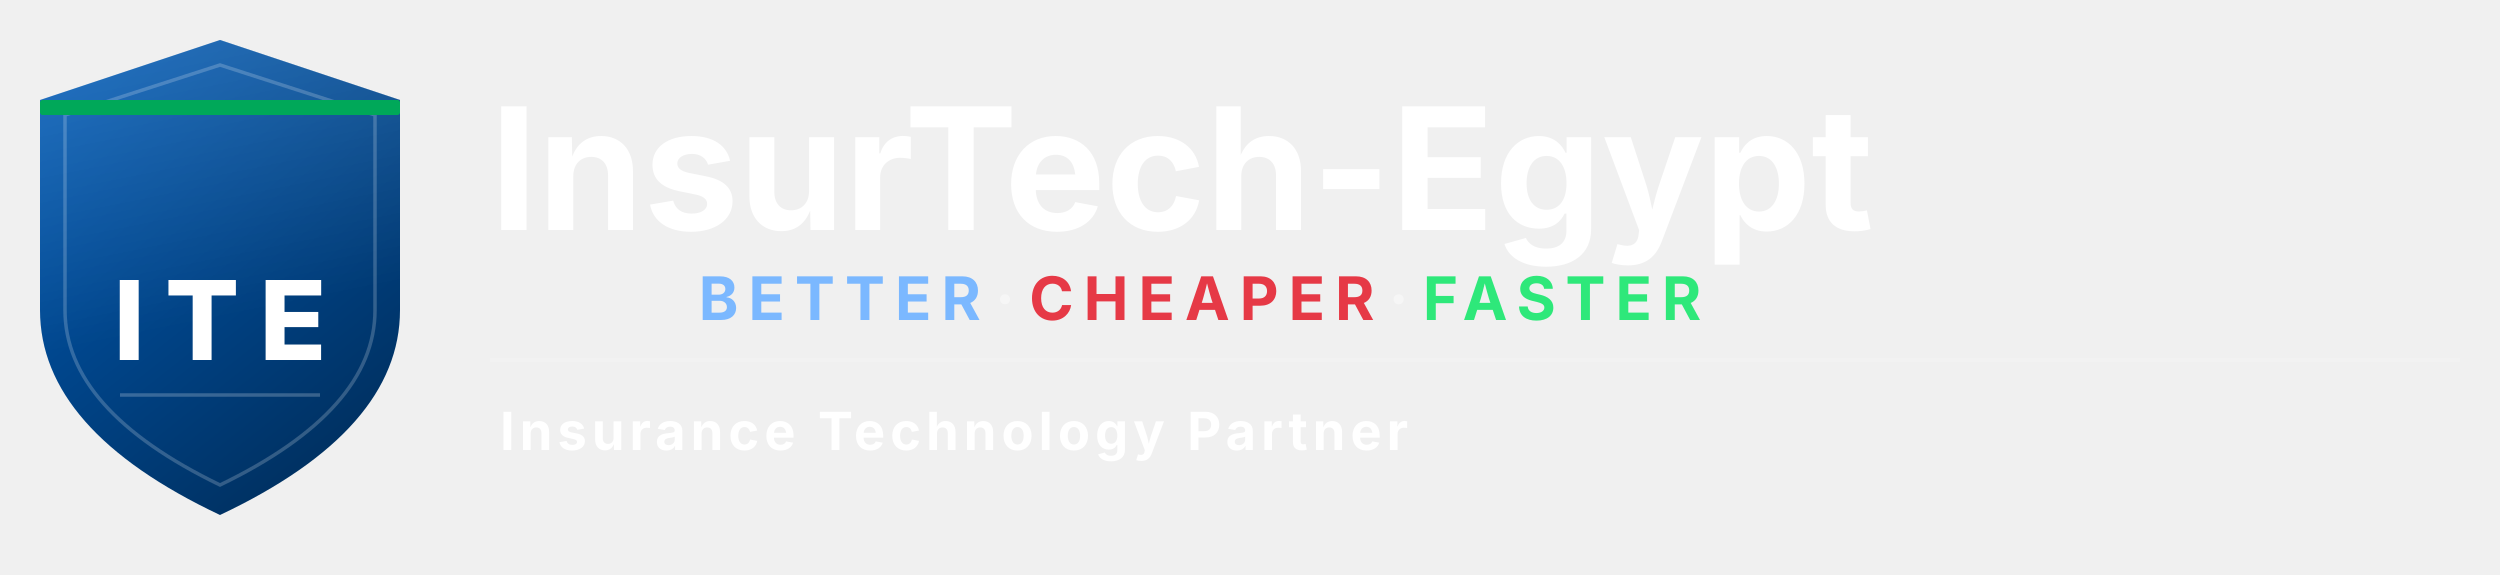
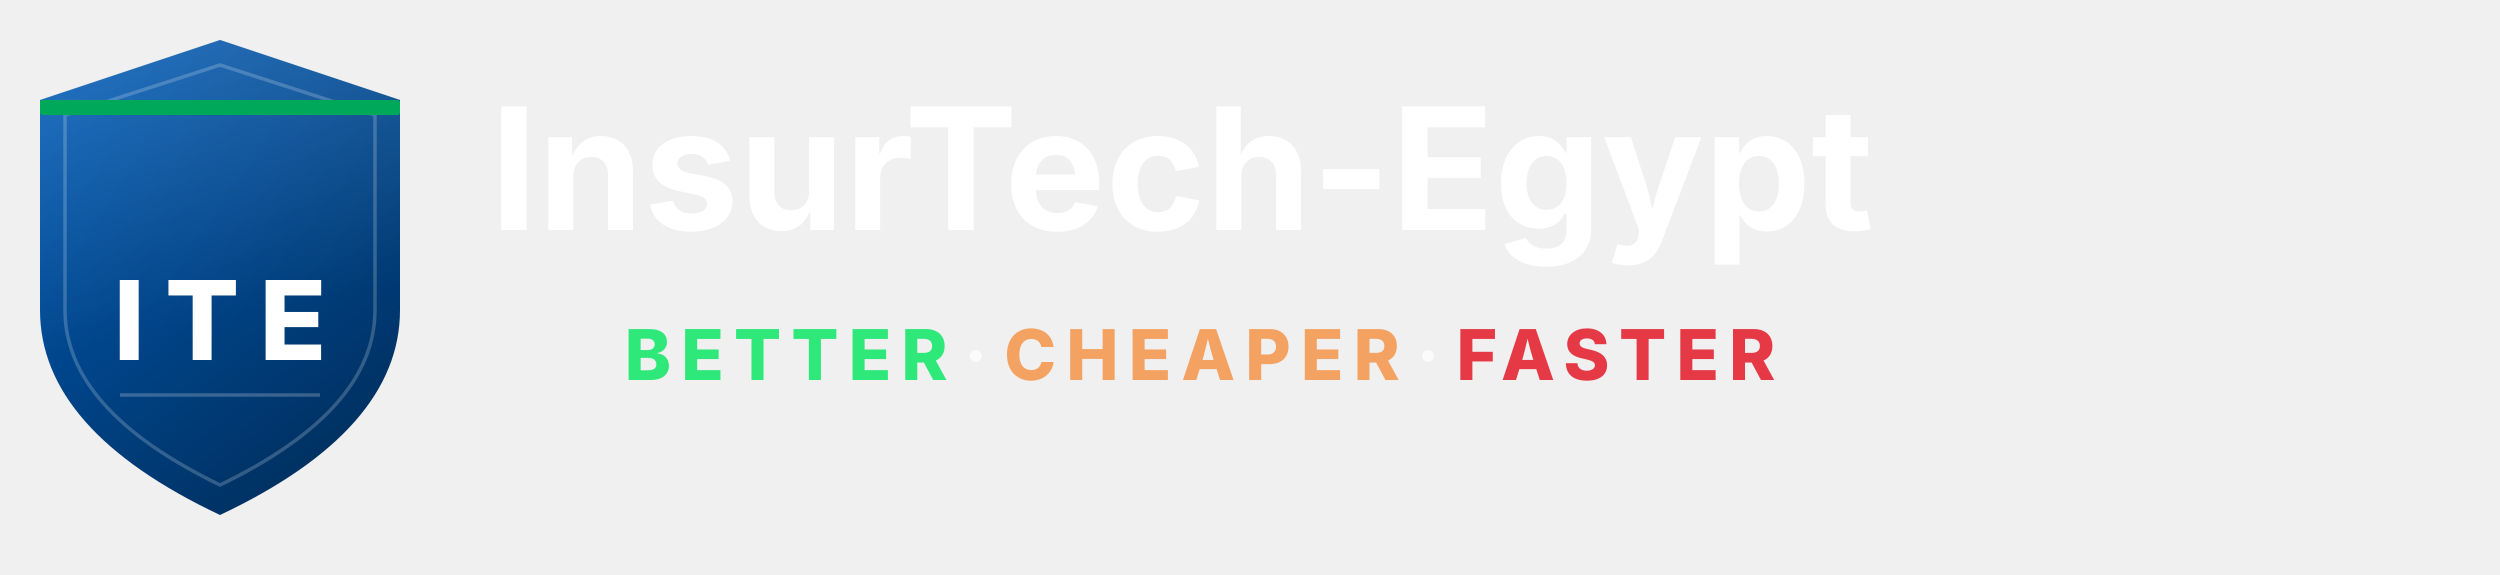
<svg xmlns="http://www.w3.org/2000/svg" viewBox="0 0 500 115" width="500" height="115">
  <defs>
    <linearGradient id="sg" x1="20%" y1="0%" x2="80%" y2="100%">
      <stop offset="0%" stop-color="#0059b3" />
      <stop offset="100%" stop-color="#002d5a" />
    </linearGradient>
    <linearGradient id="sh" x1="0%" y1="0%" x2="10%" y2="65%">
      <stop offset="0%" stop-color="white" stop-opacity="0.15" />
      <stop offset="100%" stop-color="white" stop-opacity="0" />
    </linearGradient>
    <style>.lf{font-family:'Inter','Roboto',Arial,sans-serif;}</style>
  </defs>
  <path d="M44 8 L80 20 L80 62 Q80 86 44 103 Q8 86 8 62 L8 20 Z" fill="url(#sg)" />
  <path d="M44 8 L80 20 L80 62 Q80 86 44 103 Q8 86 8 62 L8 20 Z" fill="url(#sh)" />
  <path d="M44 13 L75 23 L75 62 Q75 82 44 97 Q13 82 13 62 L13 23 Z" fill="none" stroke="white" stroke-width="0.7" opacity="0.2" />
  <rect x="8" y="20" width="72" height="3" fill="#00A859" rx="0.5" />
  <text x="44" y="72" class="lf" font-size="22" font-weight="800" fill="white" text-anchor="middle" letter-spacing="4">ITE</text>
  <line x1="24" y1="79" x2="64" y2="79" stroke="white" stroke-width="0.7" opacity="0.22" />
  <text x="98" y="46" class="lf" font-size="34" font-weight="700" fill="white">InsurTech-Egypt</text>
-   <text x="240" y="64" class="lf" font-size="12" font-weight="700" letter-spacing="2" text-anchor="middle">
-     <tspan fill="#7BB8FF" font-weight="700">BETTER</tspan>
-     <tspan fill="rgba(255,255,255,0.4)" font-weight="700">  ·  </tspan>
-     <tspan fill="#E63946" font-weight="700">CHEAPER</tspan>
-     <tspan fill="rgba(255,255,255,0.4)" font-weight="700">  ·  </tspan>
-     <tspan fill="#2EE87A" font-weight="700">FASTER</tspan>
+   <text x="240" y="76" class="lf" font-size="14" font-weight="700" letter-spacing="2" text-anchor="middle">
+     <tspan fill="#2EE87A" font-weight="800">BETTER</tspan>
+     <tspan fill="rgba(255,255,255,0.75)" font-weight="700">  ·  </tspan>
+     <tspan fill="#F4A261" font-weight="800">CHEAPER</tspan>
+     <tspan fill="rgba(255,255,255,0.75)" font-weight="700">  ·  </tspan>
+     <tspan fill="#E63946" font-weight="800">FASTER</tspan>
  </text>
-   <line x1="98" y1="72" x2="492" y2="72" stroke="white" stroke-width="0.7" opacity="0.15" />
-   <text x="100" y="90" class="lf" font-size="10.5" font-weight="700" fill="white" letter-spacing="1">Insurance Technology Partner</text>
</svg>
